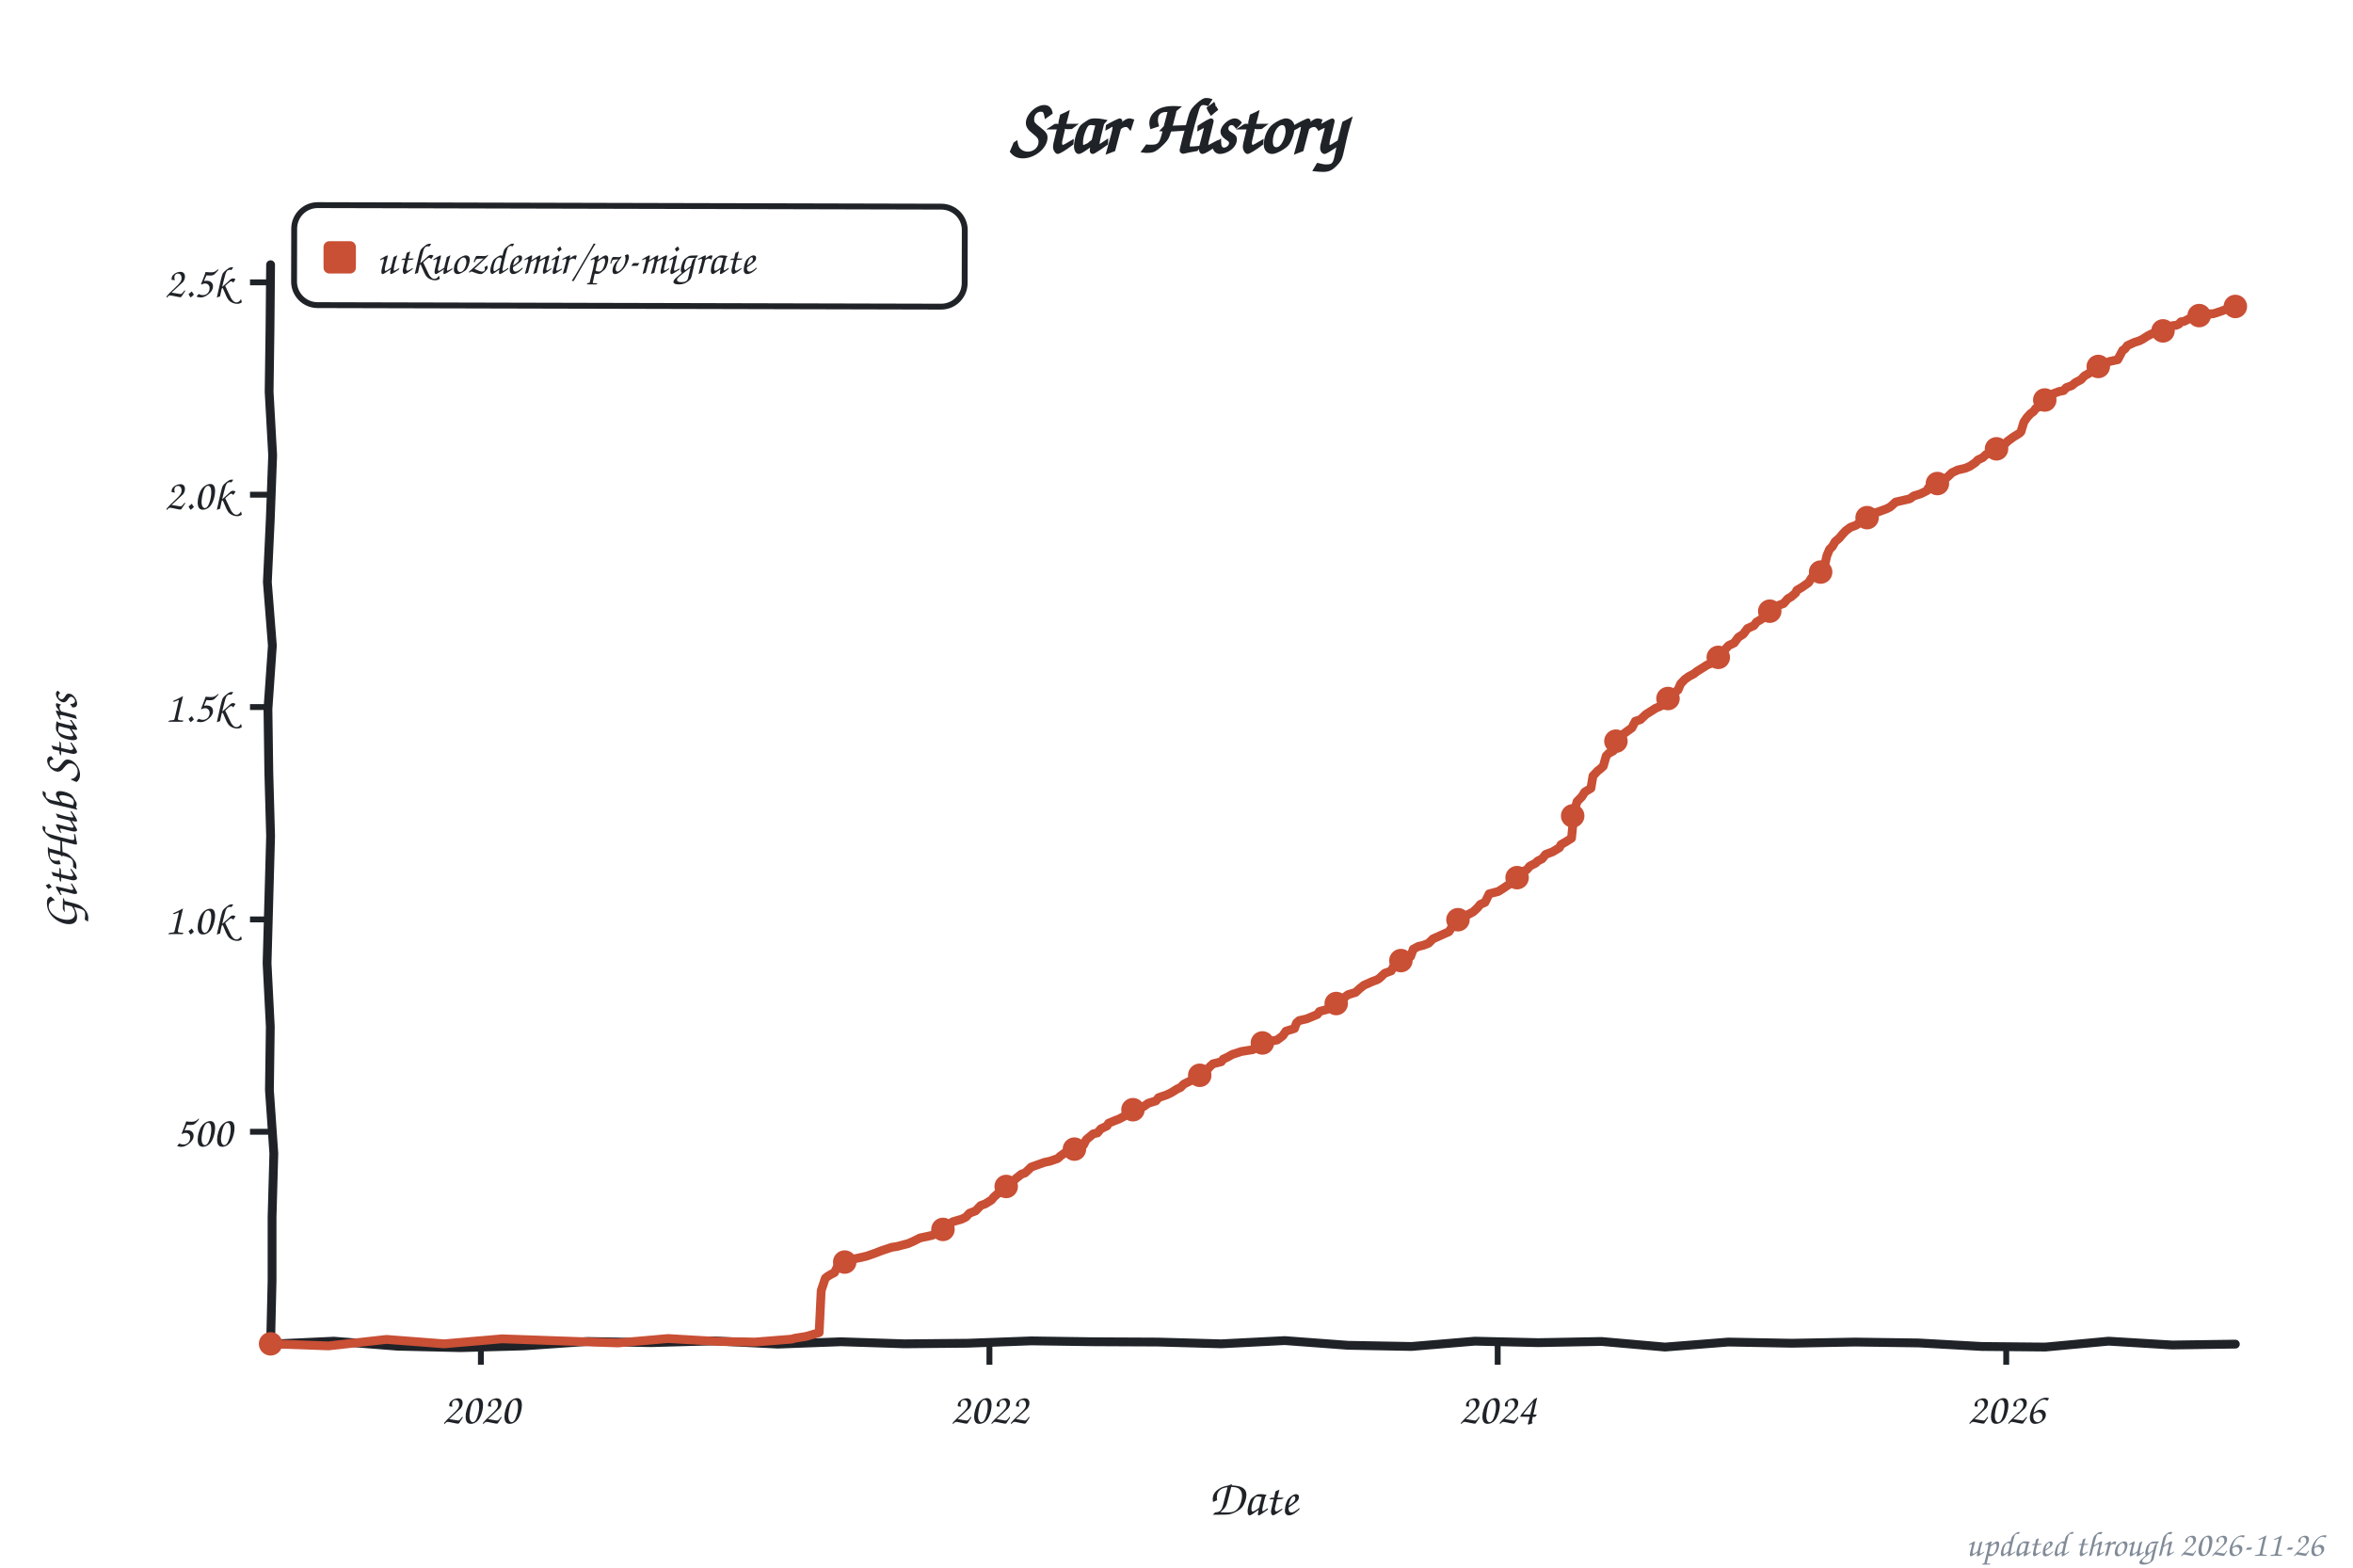
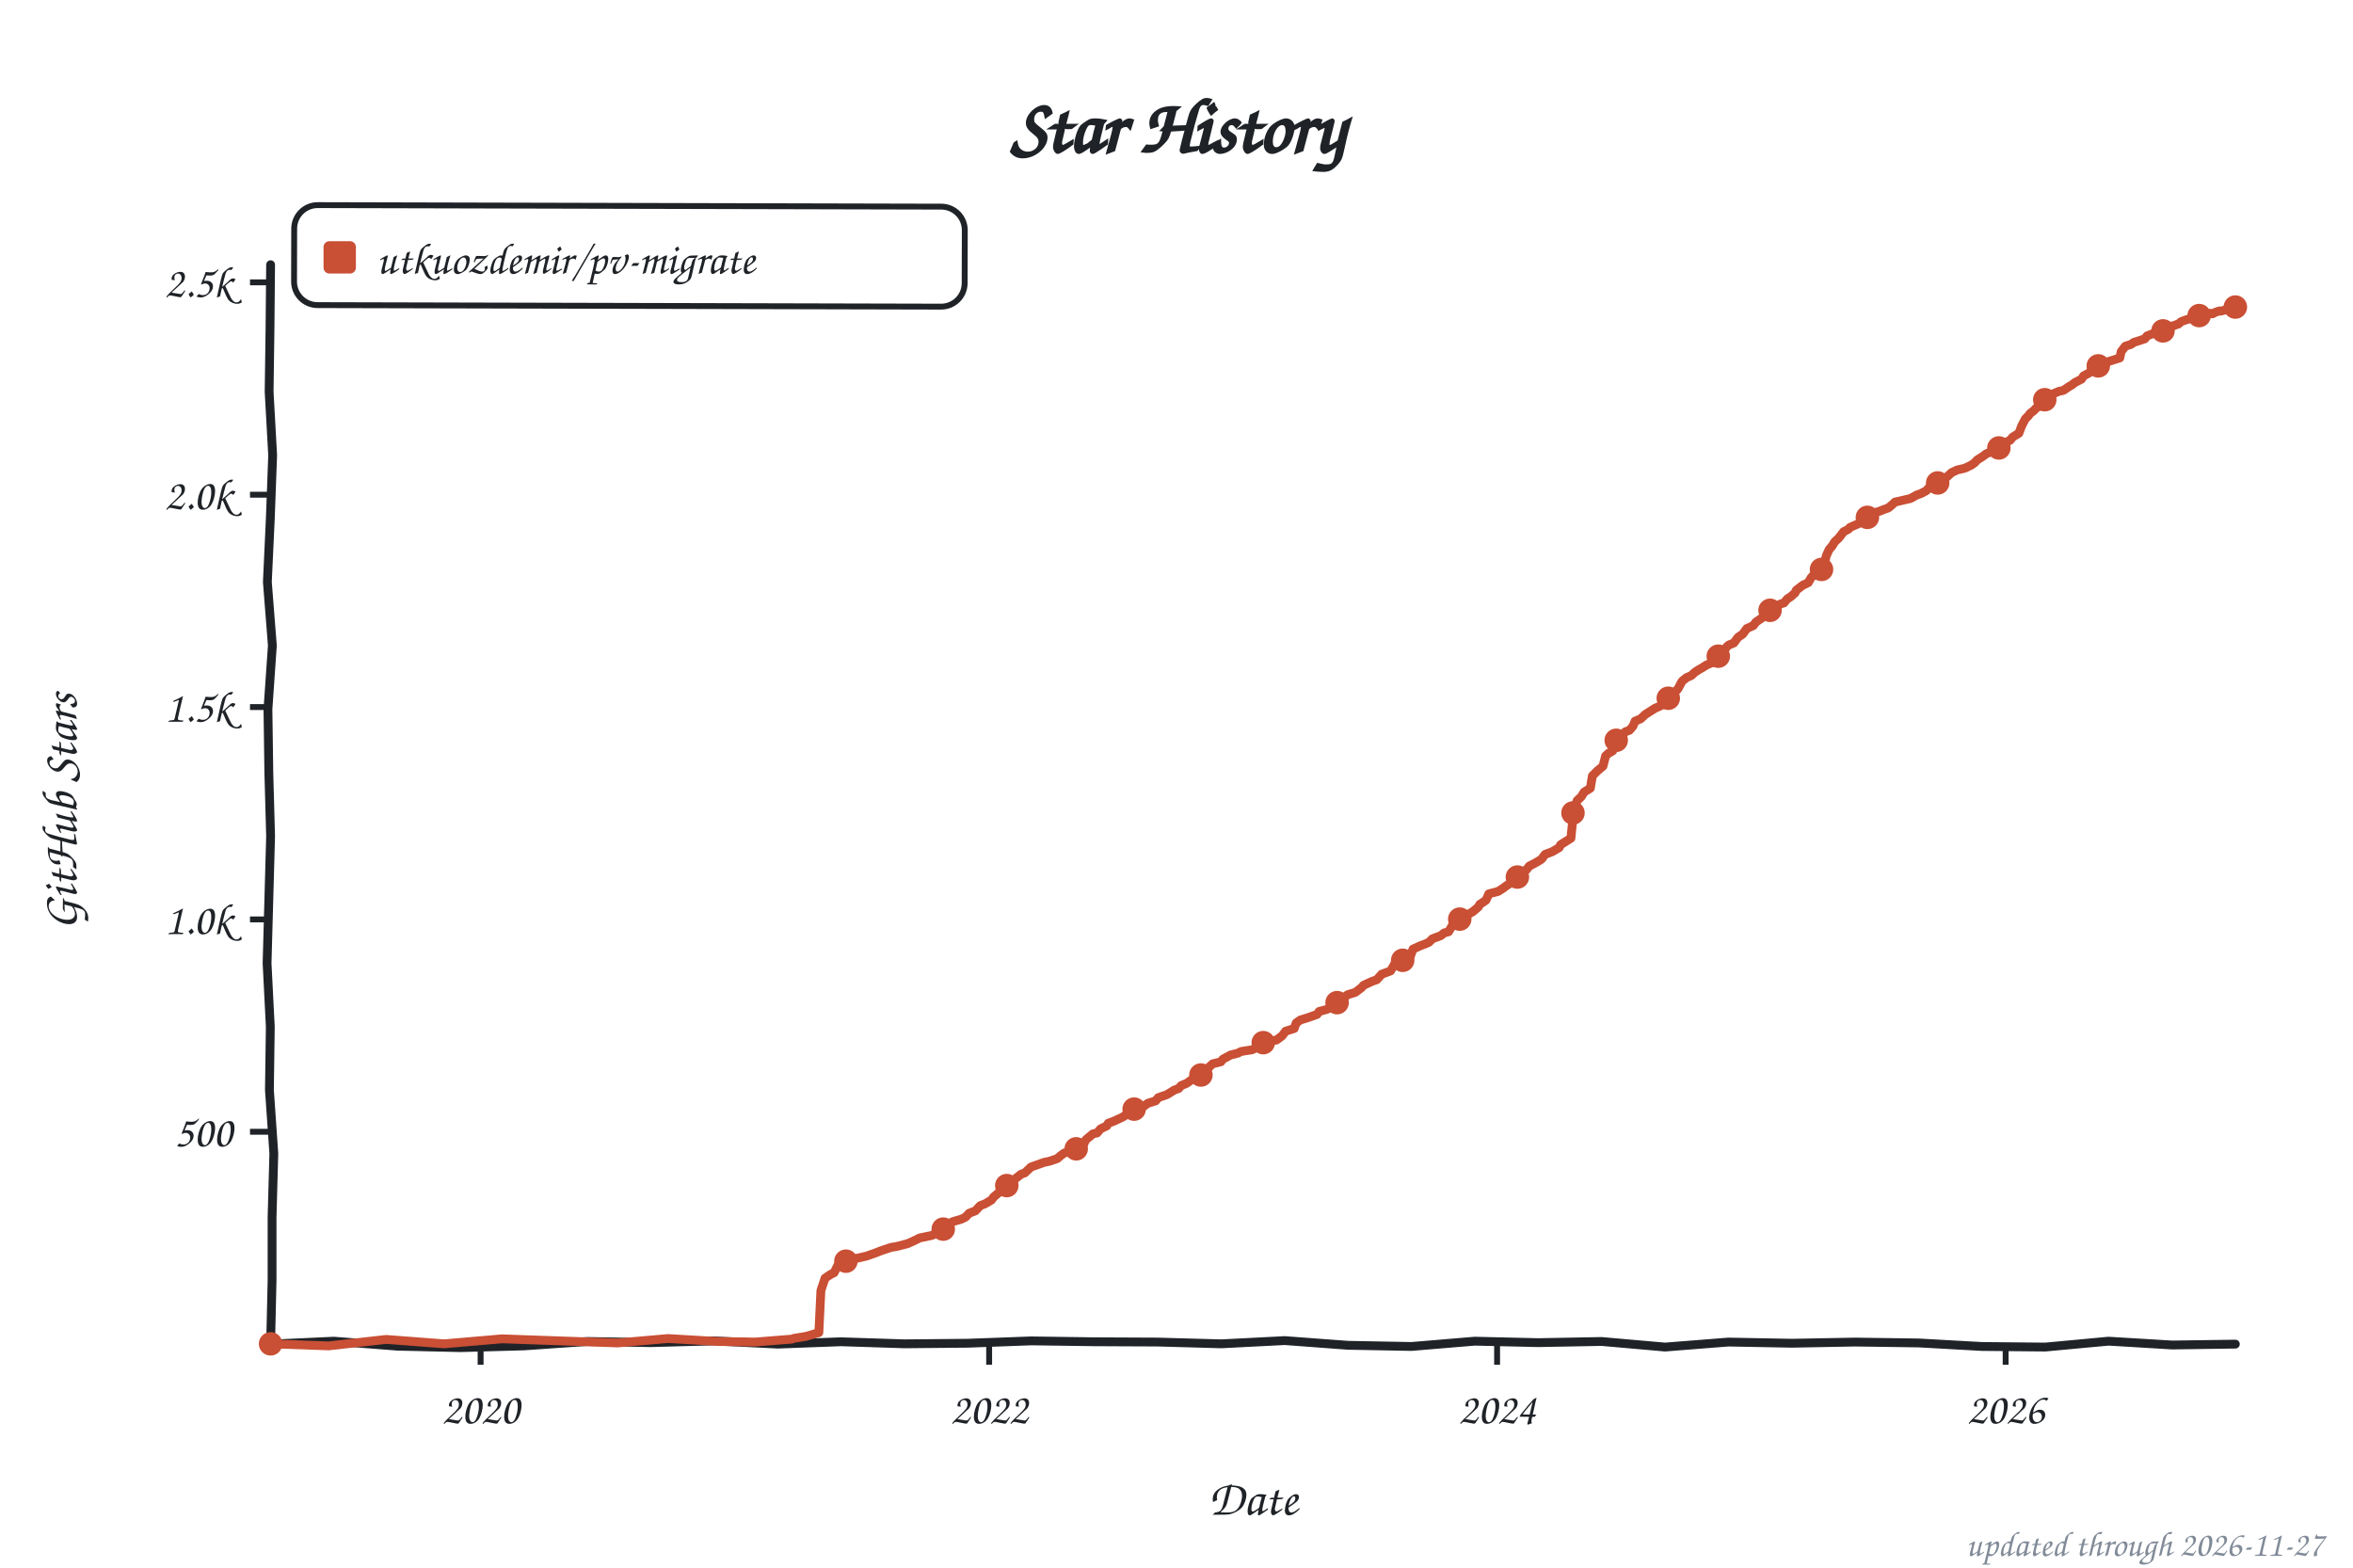
<svg xmlns="http://www.w3.org/2000/svg" width="800" height="533" viewBox="0 0 800 533" role="img" aria-label="Star history of utkuozdemir/pv-migrate">
  <style>text{font-family:"Comic Sans MS","Chalkboard SE","Comic Neue","Marker Felt",cursive}</style>
  <text x="400" y="52" font-size="26" font-weight="bold" text-anchor="middle" fill="#1f2328">Star History</text>
  <rect x="100" y="70" width="228" height="34" rx="8" fill="none" stroke="#1f2328" stroke-width="2" transform="rotate(0.14 214 87)" />
  <rect x="110" y="82" width="11" height="11" rx="2" fill="#c94f35" />
  <text x="128" y="93" font-size="15" fill="#1f2328" textLength="189" lengthAdjust="spacingAndGlyphs">utkuozdemir/pv-migrate</text>
  <line x1="85" y1="384.8" x2="92" y2="384.8" stroke="#1f2328" stroke-width="2" />
  <text x="79" y="389.8" font-size="15" text-anchor="end" fill="#1f2328">500</text>
  <line x1="85" y1="312.6" x2="92" y2="312.6" stroke="#1f2328" stroke-width="2" />
  <text x="79" y="317.6" font-size="15" text-anchor="end" fill="#1f2328">1.0k</text>
  <line x1="85" y1="240.4" x2="92" y2="240.4" stroke="#1f2328" stroke-width="2" />
  <text x="79" y="245.4" font-size="15" text-anchor="end" fill="#1f2328">1.5k</text>
  <line x1="85" y1="168.2" x2="92" y2="168.2" stroke="#1f2328" stroke-width="2" />
  <text x="79" y="173.2" font-size="15" text-anchor="end" fill="#1f2328">2.0k</text>
  <line x1="85" y1="96.0" x2="92" y2="96.0" stroke="#1f2328" stroke-width="2" />
  <text x="79" y="101.0" font-size="15" text-anchor="end" fill="#1f2328">2.5k</text>
-   <line x1="163.5" y1="457" x2="163.5" y2="464" stroke="#1f2328" stroke-width="2" />
-   <text x="163.5" y="484" font-size="15" text-anchor="middle" fill="#1f2328">2020</text>
-   <line x1="336.4" y1="457" x2="336.4" y2="464" stroke="#1f2328" stroke-width="2" />
-   <text x="336.4" y="484" font-size="15" text-anchor="middle" fill="#1f2328">2022</text>
-   <line x1="509.2" y1="457" x2="509.2" y2="464" stroke="#1f2328" stroke-width="2" />
-   <text x="509.2" y="484" font-size="15" text-anchor="middle" fill="#1f2328">2024</text>
-   <line x1="682.1" y1="457" x2="682.1" y2="464" stroke="#1f2328" stroke-width="2" />
-   <text x="682.1" y="484" font-size="15" text-anchor="middle" fill="#1f2328">2026</text>
+   <line x1="163.4" y1="457" x2="163.4" y2="464" stroke="#1f2328" stroke-width="2" />
+   <text x="163.4" y="484" font-size="15" text-anchor="middle" fill="#1f2328">2020</text>
+   <line x1="336.3" y1="457" x2="336.3" y2="464" stroke="#1f2328" stroke-width="2" />
+   <text x="336.3" y="484" font-size="15" text-anchor="middle" fill="#1f2328">2022</text>
+   <line x1="509.0" y1="457" x2="509.0" y2="464" stroke="#1f2328" stroke-width="2" />
+   <text x="509.0" y="484" font-size="15" text-anchor="middle" fill="#1f2328">2024</text>
+   <line x1="681.9" y1="457" x2="681.9" y2="464" stroke="#1f2328" stroke-width="2" />
+   <text x="681.9" y="484" font-size="15" text-anchor="middle" fill="#1f2328">2026</text>
  <text x="426" y="515" font-size="17" text-anchor="middle" fill="#1f2328">Date</text>
  <text x="26" y="276" font-size="17" text-anchor="middle" fill="#1f2328" transform="rotate(-90 26 276)">GitHub Stars</text>
  <path d="M 92.0,90.0 L 91.8,111.6 L 91.5,133.2 L 92.7,154.8 L 91.9,176.4 L 90.9,197.9 L 92.6,219.5 L 91.1,241.1 L 91.4,262.7 L 92.0,284.3 L 91.4,305.9 L 90.8,327.5 L 91.9,349.1 L 91.6,370.6 L 93.1,392.2 L 92.5,413.8 L 92.5,435.4 L 92.0,457.0 L 113.5,456.0 L 135.1,457.7 L 156.6,458.2 L 178.2,457.6 L 199.7,456.1 L 221.3,456.5 L 242.8,455.9 L 264.4,457.0 L 285.9,456.2 L 307.5,456.9 L 329.0,456.7 L 350.6,455.9 L 372.1,456.2 L 393.7,456.3 L 415.2,456.9 L 436.8,455.8 L 458.3,457.4 L 479.9,457.8 L 501.4,456.0 L 523.0,456.5 L 544.5,456.1 L 566.1,458.0 L 587.6,456.3 L 609.2,456.7 L 630.7,456.3 L 652.3,456.6 L 673.8,457.8 L 695.4,458.0 L 716.9,456.0 L 738.5,457.3 L 760.0,457.0" fill="none" stroke="#1f2328" stroke-width="3" stroke-linecap="round" stroke-linejoin="round" />
-   <path d="M 92.0,456.9 L 111.7,457.6 L 131.4,455.4 L 151.0,456.9 L 170.7,455.2 L 190.4,455.9 L 210.1,456.6 L 227.1,455.1 L 244.2,456.1 L 256.7,456.3 L 269.2,455.3 L 270.2,455.0 L 274.0,454.4 L 278.5,453.1 L 279.2,438.8 L 280.6,434.6 L 281.5,433.9 L 282.5,433.3 L 283.7,432.7 L 284.9,430.3 L 286.0,429.4 L 288.4,428.4 L 291.5,427.8 L 294.6,427.1 L 297.2,426.2 L 299.8,425.2 L 303.1,424.1 L 305.0,423.8 L 308.8,422.8 L 310.4,422.1 L 312.8,420.9 L 317.0,420.0 L 318.7,418.9 L 320.8,417.9 L 322.2,416.7 L 323.9,415.4 L 327.0,414.5 L 328.4,413.8 L 329.6,412.5 L 331.7,411.7 L 333.4,409.9 L 335.0,409.3 L 337.1,408.0 L 337.9,407.0 L 339.7,405.4 L 340.9,404.0 L 342.4,403.1 L 344.2,401.8 L 345.4,400.7 L 347.3,399.2 L 348.5,398.8 L 350.2,397.2 L 350.6,396.8 L 355.1,395.2 L 357.0,394.8 L 359.6,393.9 L 360.6,393.0 L 362.0,392.0 L 364.8,391.2 L 367.4,390.0 L 368.4,389.3 L 369.3,387.5 L 371.7,385.5 L 373.1,385.2 L 374.3,383.8 L 376.4,382.8 L 376.9,381.9 L 379.3,380.9 L 380.4,380.5 L 382.1,379.6 L 383.8,378.2 L 385.2,377.3 L 386.1,376.9 L 388.7,376.3 L 390.4,375.1 L 393.0,374.3 L 393.9,373.2 L 396.8,372.2 L 398.4,371.4 L 400.3,370.2 L 401.3,369.8 L 402.5,368.6 L 405.1,367.3 L 406.5,366.5 L 407.9,365.6 L 409.3,364.9 L 410.7,363.4 L 411.4,362.6 L 412.4,361.7 L 415.2,361.0 L 415.9,360.1 L 417.4,359.4 L 419.0,358.5 L 422.1,357.5 L 425.9,356.9 L 427.3,356.1 L 428.5,355.1 L 430.6,354.2 L 434.2,353.6 L 436.1,352.2 L 437.2,350.6 L 440.1,349.7 L 440.8,347.8 L 441.7,347.0 L 444.3,346.4 L 447.9,344.9 L 448.6,343.9 L 451.2,343.2 L 452.6,342.5 L 453.8,341.9 L 456.2,340.2 L 456.6,339.5 L 458.3,338.2 L 460.9,337.4 L 462.3,336.1 L 463.7,335.0 L 466.6,333.7 L 468.0,333.2 L 468.9,332.7 L 470.8,330.9 L 473.0,330.1 L 474.4,327.5 L 475.3,326.8 L 477.9,326.2 L 479.6,325.2 L 480.5,322.7 L 482.2,321.8 L 483.9,321.4 L 485.7,320.7 L 487.2,319.2 L 488.8,318.5 L 491.0,317.5 L 492.6,316.8 L 493.6,315.3 L 494.5,313.5 L 495.7,312.7 L 497.8,311.4 L 499.2,310.9 L 500.9,310.0 L 502.3,308.7 L 503.3,307.5 L 504.9,306.8 L 506.3,303.9 L 509.4,303.1 L 511.3,301.9 L 512.3,301.2 L 513.7,300.3 L 515.6,299.0 L 516.0,298.2 L 517.9,296.3 L 519.1,295.7 L 520.1,294.5 L 522.2,293.4 L 522.7,292.8 L 524.3,292.0 L 525.5,290.5 L 527.9,289.6 L 530.2,288.2 L 530.7,287.2 L 532.4,286.2 L 534.3,285.0 L 535.2,275.9 L 536.2,272.5 L 537.8,270.9 L 538.8,269.3 L 540.9,268.0 L 541.6,263.8 L 543.2,262.1 L 544.0,261.5 L 545.1,260.5 L 546.1,257.0 L 547.0,256.1 L 548.5,255.3 L 549.2,252.2 L 550.8,250.9 L 551.5,249.9 L 553.4,248.5 L 554.8,247.5 L 556.0,245.2 L 557.7,244.7 L 559.6,242.9 L 561.5,241.7 L 562.9,240.8 L 564.1,240.3 L 565.3,239.7 L 566.0,238.4 L 567.1,237.5 L 568.6,236.6 L 569.3,235.5 L 570.5,234.6 L 571.4,232.5 L 572.8,231.0 L 574.2,230.0 L 575.9,229.1 L 576.9,228.3 L 579.0,227.0 L 580.4,226.1 L 582.1,225.4 L 582.8,224.4 L 584.9,222.9 L 586.1,221.6 L 586.8,220.5 L 587.7,219.5 L 589.6,218.6 L 591.0,216.7 L 592.7,215.6 L 594.1,213.7 L 596.3,212.7 L 597.2,211.5 L 598.9,210.5 L 599.8,209.2 L 601.2,208.2 L 602.6,206.8 L 604.1,206.2 L 605.0,205.7 L 606.4,205.2 L 607.8,203.6 L 609.0,202.9 L 610.5,201.6 L 610.9,200.7 L 612.6,199.7 L 614.9,198.1 L 615.9,196.5 L 617.1,195.2 L 618.7,194.8 L 620.2,193.0 L 621.1,189.0 L 622.0,186.8 L 623.0,185.8 L 623.9,184.2 L 625.4,182.9 L 626.3,181.8 L 627.5,180.5 L 629.1,179.3 L 631.0,178.6 L 632.9,177.3 L 633.6,176.9 L 634.8,176.0 L 637.2,174.4 L 638.4,174.1 L 641.4,173.0 L 642.6,172.4 L 643.3,171.8 L 644.5,170.7 L 649.3,169.6 L 650.7,168.6 L 653.0,167.9 L 655.2,166.8 L 655.6,165.9 L 658.5,164.9 L 659.0,164.2 L 660.9,163.0 L 662.0,162.3 L 663.7,160.7 L 665.6,159.8 L 668.2,159.2 L 669.8,158.5 L 671.7,157.2 L 672.4,156.4 L 674.1,155.6 L 675.3,154.5 L 676.9,153.8 L 678.4,152.7 L 680.5,152.0 L 681.2,151.4 L 682.6,150.0 L 684.5,148.6 L 686.6,147.3 L 687.1,146.8 L 688.1,143.5 L 689.2,141.9 L 690.4,140.6 L 691.4,139.9 L 692.1,138.9 L 694.5,137.7 L 694.9,136.3 L 696.8,134.8 L 698.2,133.8 L 700.1,133.1 L 701.6,132.8 L 702.5,131.8 L 704.4,131.1 L 705.6,130.1 L 707.5,129.1 L 708.7,127.8 L 710.5,126.8 L 711.0,126.2 L 712.7,125.2 L 713.6,124.4 L 715.5,123.7 L 717.2,122.9 L 720.0,122.3 L 721.7,119.1 L 722.4,118.7 L 723.3,117.5 L 725.7,116.4 L 727.3,115.9 L 728.5,115.3 L 730.2,114.2 L 731.6,113.5 L 734.9,112.5 L 735.6,112.5 L 737.3,111.5 L 738.2,110.9 L 738.7,110.7 L 739.9,110.6 L 740.8,110.2 L 741.5,109.4 L 742.5,109.3 L 743.7,108.7 L 744.4,108.3 L 745.3,108.0 L 746.3,107.4 L 747.2,107.3 L 748.4,107.3 L 749.4,107.4 L 750.8,107.1 L 751.2,106.7 L 752.4,106.7 L 753.4,106.4 L 754.6,106.0 L 755.5,105.7 L 756.2,105.4 L 757.2,105.1 L 758.1,104.1 L 759.3,104.4 L 760.0,104.2" fill="none" stroke="#c94f35" stroke-width="3" stroke-linecap="round" stroke-linejoin="round" />
+   <path d="M 92.0,456.9 L 111.7,457.6 L 131.3,455.4 L 151.0,456.9 L 170.7,455.2 L 190.4,455.9 L 210.0,456.6 L 227.1,455.1 L 244.1,456.1 L 256.7,456.3 L 269.2,455.3 L 270.1,455.0 L 273.9,454.4 L 278.4,453.1 L 279.1,438.8 L 280.5,434.6 L 281.5,433.9 L 282.4,433.3 L 283.6,432.7 L 284.8,430.3 L 286.9,429.3 L 288.3,428.4 L 291.4,427.8 L 294.5,427.1 L 297.1,426.2 L 299.7,425.2 L 303.0,424.1 L 304.9,423.8 L 308.7,422.8 L 311.3,421.6 L 312.7,420.9 L 317.0,420.0 L 318.6,418.9 L 320.7,417.9 L 322.2,416.7 L 323.8,415.4 L 326.9,414.5 L 328.3,413.8 L 329.5,412.5 L 331.6,411.7 L 333.3,409.9 L 334.9,409.3 L 337.1,408.0 L 337.8,407.0 L 339.7,405.4 L 340.8,404.0 L 342.3,403.1 L 344.2,401.8 L 345.3,400.7 L 347.2,399.2 L 348.4,398.8 L 350.1,397.2 L 350.5,396.8 L 355.0,395.2 L 356.9,394.8 L 359.5,393.9 L 360.5,393.0 L 361.9,392.0 L 364.7,391.2 L 367.3,390.0 L 368.3,389.3 L 369.2,387.5 L 371.6,385.5 L 373.0,385.2 L 374.2,383.8 L 376.3,382.8 L 376.8,381.9 L 378.7,381.2 L 381.5,379.9 L 382.2,379.5 L 383.7,378.2 L 385.1,377.3 L 386.0,376.9 L 388.6,376.3 L 390.3,375.1 L 392.9,374.3 L 393.8,373.2 L 396.7,372.2 L 399.3,370.6 L 400.7,370.1 L 401.6,369.1 L 403.5,368.3 L 404.9,367.3 L 406.6,366.3 L 407.8,365.6 L 409.2,364.9 L 410.6,363.4 L 411.3,362.6 L 412.3,361.7 L 415.1,361.0 L 415.8,360.1 L 418.4,358.7 L 420.8,358.1 L 422.0,357.5 L 425.8,356.9 L 427.2,356.1 L 428.4,355.1 L 430.5,354.2 L 434.0,353.6 L 435.9,352.2 L 437.1,350.6 L 440.0,349.7 L 440.7,347.8 L 442.1,346.8 L 444.7,346.0 L 447.8,344.9 L 448.5,343.9 L 451.1,343.2 L 452.5,342.5 L 453.7,341.9 L 456.0,340.2 L 456.5,339.5 L 458.2,338.2 L 460.8,337.4 L 462.9,335.8 L 463.6,335.0 L 466.4,333.7 L 468.1,333.1 L 469.8,331.2 L 470.7,330.9 L 472.8,330.1 L 474.3,327.5 L 475.2,326.8 L 477.8,326.2 L 479.5,325.2 L 480.4,322.7 L 482.8,321.6 L 484.4,321.0 L 485.8,320.4 L 487.0,319.2 L 489.9,318.1 L 491.0,317.2 L 492.5,316.8 L 493.4,315.3 L 494.4,313.5 L 495.5,312.7 L 497.7,311.4 L 499.1,310.9 L 500.7,310.0 L 502.6,308.4 L 503.1,307.5 L 505.2,306.1 L 506.2,303.9 L 509.3,303.1 L 511.2,301.9 L 512.1,301.2 L 513.5,300.3 L 515.4,299.0 L 515.9,298.2 L 517.8,296.3 L 519.0,295.7 L 519.9,294.5 L 522.0,293.4 L 523.7,292.4 L 524.2,292.0 L 525.3,290.5 L 527.7,289.6 L 530.1,288.2 L 530.6,287.2 L 532.2,286.2 L 534.1,285.0 L 535.0,275.9 L 536.2,272.2 L 537.6,270.9 L 538.6,269.3 L 540.7,268.0 L 541.4,263.8 L 543.1,262.1 L 543.8,261.5 L 545.0,260.5 L 545.9,257.0 L 546.9,256.1 L 548.3,255.3 L 549.2,252.0 L 550.7,250.9 L 552.6,248.8 L 554.0,248.3 L 555.2,246.9 L 555.9,245.2 L 557.8,244.4 L 559.4,242.9 L 561.3,241.7 L 562.7,240.8 L 563.9,240.3 L 565.1,239.7 L 566.0,238.2 L 567.7,237.1 L 568.4,236.6 L 569.6,235.2 L 570.5,234.2 L 571.9,231.6 L 573.4,230.4 L 575.0,229.7 L 576.2,228.6 L 577.4,227.8 L 578.8,227.0 L 580.2,226.1 L 581.9,225.4 L 582.8,224.2 L 584.7,222.9 L 585.9,221.6 L 587.1,219.9 L 587.8,219.3 L 589.5,218.6 L 590.9,216.7 L 592.5,215.6 L 593.9,213.7 L 596.1,212.7 L 597.0,211.5 L 598.9,210.2 L 600.3,208.9 L 601.8,207.5 L 602.5,206.8 L 604.4,205.9 L 605.5,205.3 L 606.5,205.0 L 607.7,203.6 L 608.8,202.9 L 610.3,201.6 L 610.7,200.7 L 612.9,199.0 L 614.8,198.1 L 615.7,196.5 L 616.9,195.2 L 618.8,194.5 L 620.0,193.0 L 620.9,189.0 L 621.9,186.8 L 622.8,185.8 L 623.8,184.2 L 625.2,182.9 L 626.8,180.8 L 628.5,179.9 L 629.0,179.3 L 632.0,178.0 L 632.5,177.4 L 634.2,176.1 L 634.9,175.9 L 637.0,174.4 L 639.1,173.8 L 640.3,173.3 L 642.0,172.7 L 643.1,171.8 L 644.3,170.7 L 649.5,169.5 L 651.7,168.3 L 653.1,167.8 L 655.0,166.8 L 655.9,165.7 L 658.3,164.9 L 659.0,164.0 L 660.4,163.3 L 662.1,162.0 L 663.5,160.7 L 665.4,159.8 L 668.0,159.2 L 670.3,158.1 L 671.5,157.2 L 672.2,156.4 L 674.1,155.2 L 675.3,154.3 L 677.0,153.6 L 678.2,152.7 L 680.3,152.0 L 681.5,150.6 L 683.4,149.7 L 684.3,148.6 L 686.4,147.3 L 687.4,144.7 L 688.6,142.4 L 689.7,141.3 L 690.2,140.6 L 691.6,139.5 L 692.3,138.7 L 694.2,137.7 L 695.0,136.0 L 696.6,134.8 L 697.8,134.0 L 699.9,133.1 L 701.6,132.7 L 703.5,131.4 L 704.4,130.9 L 705.4,130.1 L 707.7,128.9 L 708.4,127.8 L 710.3,126.8 L 711.0,126.0 L 712.9,124.9 L 713.4,124.4 L 715.3,123.7 L 716.9,122.9 L 720.7,121.7 L 721.2,119.5 L 722.6,117.7 L 724.5,117.1 L 725.5,116.4 L 727.1,115.9 L 729.2,115.2 L 730.0,114.2 L 732.6,113.2 L 734.7,112.5 L 735.6,112.3 L 737.1,111.5 L 738.0,110.9 L 739.2,110.7 L 740.1,110.3 L 740.6,110.2 L 741.5,109.4 L 742.5,109.0 L 743.4,108.7 L 744.6,108.3 L 745.6,107.7 L 746.5,107.3 L 747.2,107.3 L 748.9,107.3 L 749.4,107.4 L 750.5,107.1 L 751.5,106.5 L 752.2,106.7 L 753.4,106.1 L 754.6,105.7 L 755.0,105.8 L 756.5,105.4 L 757.4,104.8 L 757.9,104.1 L 759.1,104.4 L 760.0,104.4" fill="none" stroke="#c94f35" stroke-width="3" stroke-linecap="round" stroke-linejoin="round" />
  <circle cx="92.0" cy="456.9" r="4" fill="#c94f35" />
-   <circle cx="287.2" cy="429.1" r="4" fill="#c94f35" />
-   <circle cx="320.6" cy="418.0" r="4" fill="#c94f35" />
-   <circle cx="342.1" cy="403.4" r="4" fill="#c94f35" />
-   <circle cx="365.3" cy="390.7" r="4" fill="#c94f35" />
-   <circle cx="385.2" cy="377.3" r="4" fill="#c94f35" />
-   <circle cx="407.9" cy="365.6" r="4" fill="#c94f35" />
-   <circle cx="429.2" cy="354.6" r="4" fill="#c94f35" />
-   <circle cx="454.3" cy="341.2" r="4" fill="#c94f35" />
-   <circle cx="476.3" cy="326.6" r="4" fill="#c94f35" />
-   <circle cx="495.7" cy="312.7" r="4" fill="#c94f35" />
-   <circle cx="515.8" cy="298.4" r="4" fill="#c94f35" />
-   <circle cx="534.7" cy="277.4" r="4" fill="#c94f35" />
-   <circle cx="549.4" cy="252.0" r="4" fill="#c94f35" />
-   <circle cx="567.1" cy="237.5" r="4" fill="#c94f35" />
-   <circle cx="584.2" cy="223.5" r="4" fill="#c94f35" />
-   <circle cx="601.7" cy="207.8" r="4" fill="#c94f35" />
-   <circle cx="619.0" cy="194.5" r="4" fill="#c94f35" />
-   <circle cx="634.8" cy="176.0" r="4" fill="#c94f35" />
-   <circle cx="658.7" cy="164.4" r="4" fill="#c94f35" />
-   <circle cx="678.8" cy="152.6" r="4" fill="#c94f35" />
-   <circle cx="695.2" cy="136.0" r="4" fill="#c94f35" />
-   <circle cx="713.4" cy="124.6" r="4" fill="#c94f35" />
+   <circle cx="287.6" cy="428.8" r="4" fill="#c94f35" />
+   <circle cx="320.7" cy="417.9" r="4" fill="#c94f35" />
+   <circle cx="342.3" cy="403.1" r="4" fill="#c94f35" />
+   <circle cx="365.9" cy="390.6" r="4" fill="#c94f35" />
+   <circle cx="385.6" cy="377.1" r="4" fill="#c94f35" />
+   <circle cx="408.3" cy="365.5" r="4" fill="#c94f35" />
+   <circle cx="429.5" cy="354.5" r="4" fill="#c94f35" />
+   <circle cx="454.6" cy="340.9" r="4" fill="#c94f35" />
+   <circle cx="476.9" cy="326.5" r="4" fill="#c94f35" />
+   <circle cx="496.3" cy="312.5" r="4" fill="#c94f35" />
+   <circle cx="515.9" cy="298.2" r="4" fill="#c94f35" />
+   <circle cx="534.8" cy="276.4" r="4" fill="#c94f35" />
+   <circle cx="549.5" cy="251.7" r="4" fill="#c94f35" />
+   <circle cx="567.2" cy="237.4" r="4" fill="#c94f35" />
+   <circle cx="584.2" cy="223.1" r="4" fill="#c94f35" />
+   <circle cx="601.8" cy="207.5" r="4" fill="#c94f35" />
+   <circle cx="619.3" cy="193.6" r="4" fill="#c94f35" />
+   <circle cx="634.9" cy="175.9" r="4" fill="#c94f35" />
+   <circle cx="658.8" cy="164.2" r="4" fill="#c94f35" />
+   <circle cx="679.6" cy="152.3" r="4" fill="#c94f35" />
+   <circle cx="695.2" cy="135.9" r="4" fill="#c94f35" />
+   <circle cx="713.4" cy="124.4" r="4" fill="#c94f35" />
  <circle cx="735.4" cy="112.5" r="4" fill="#c94f35" />
  <circle cx="747.7" cy="107.3" r="4" fill="#c94f35" />
-   <circle cx="760.0" cy="104.2" r="4" fill="#c94f35" />
-   <text x="790" y="529" font-size="12" text-anchor="end" fill="#818b98">updated through 2026-11-26</text>
+   <circle cx="760.0" cy="104.4" r="4" fill="#c94f35" />
+   <text x="790" y="529" font-size="12" text-anchor="end" fill="#818b98">updated through 2026-11-27</text>
</svg>
